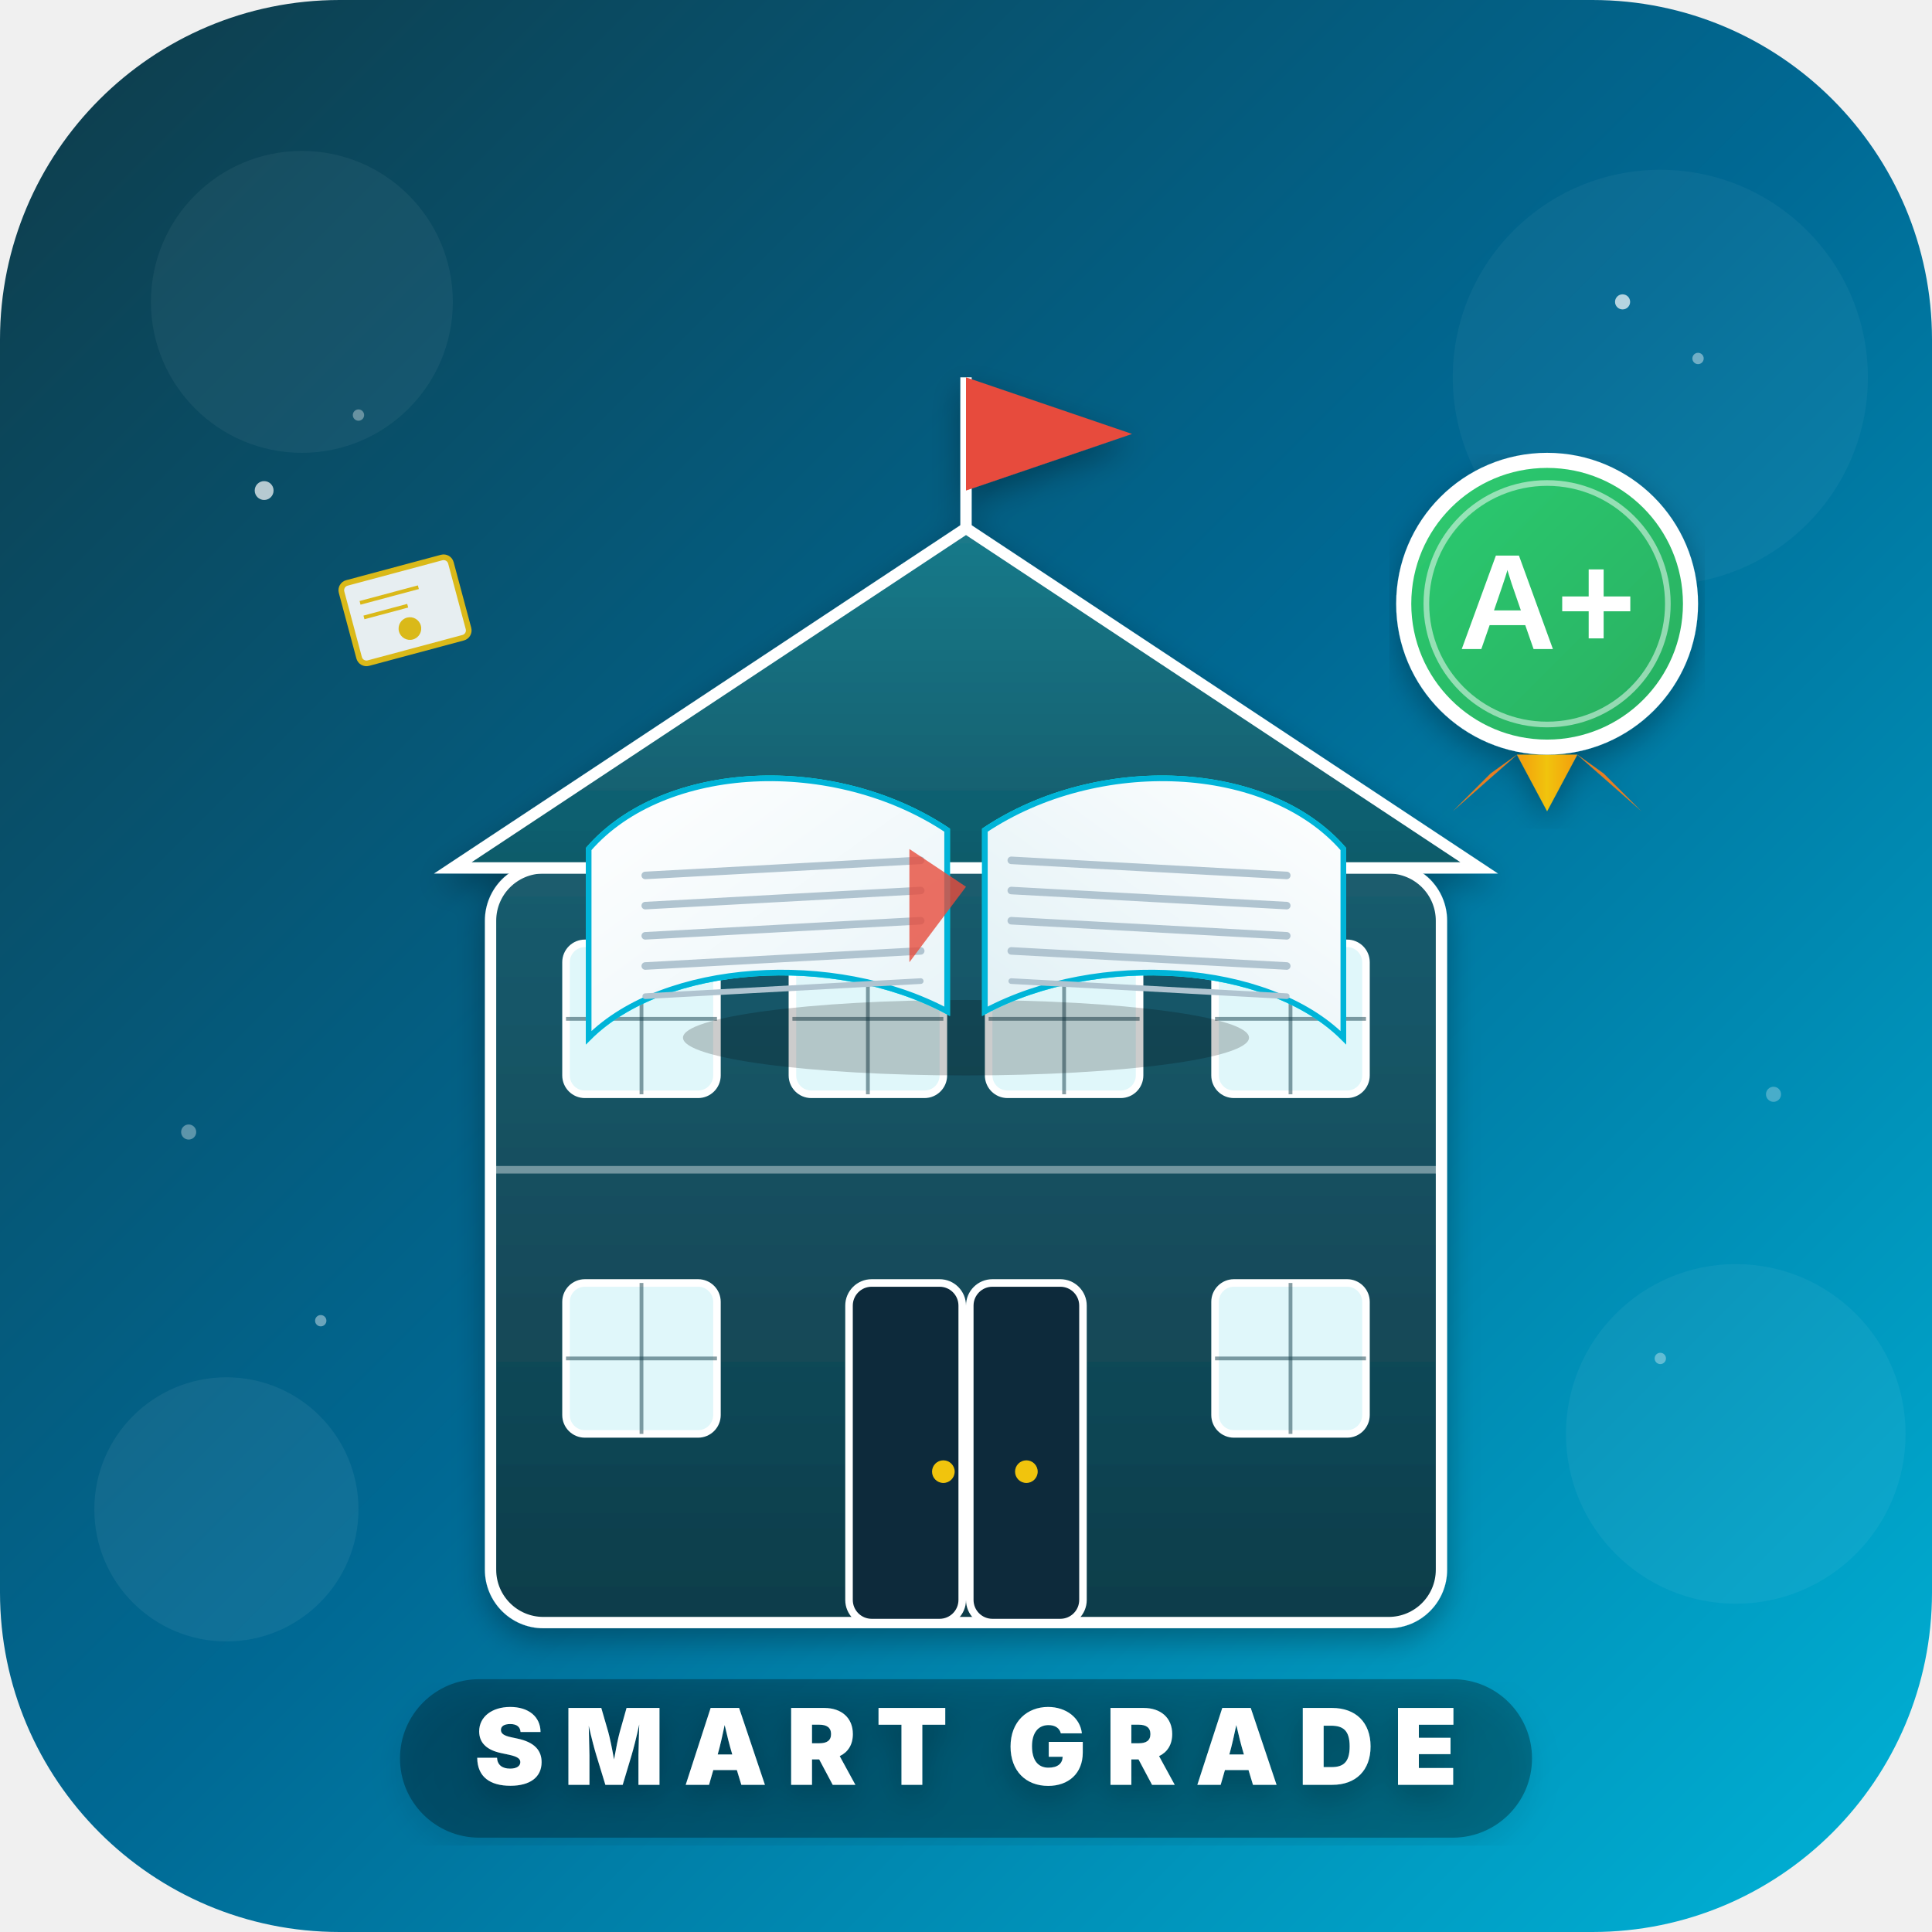
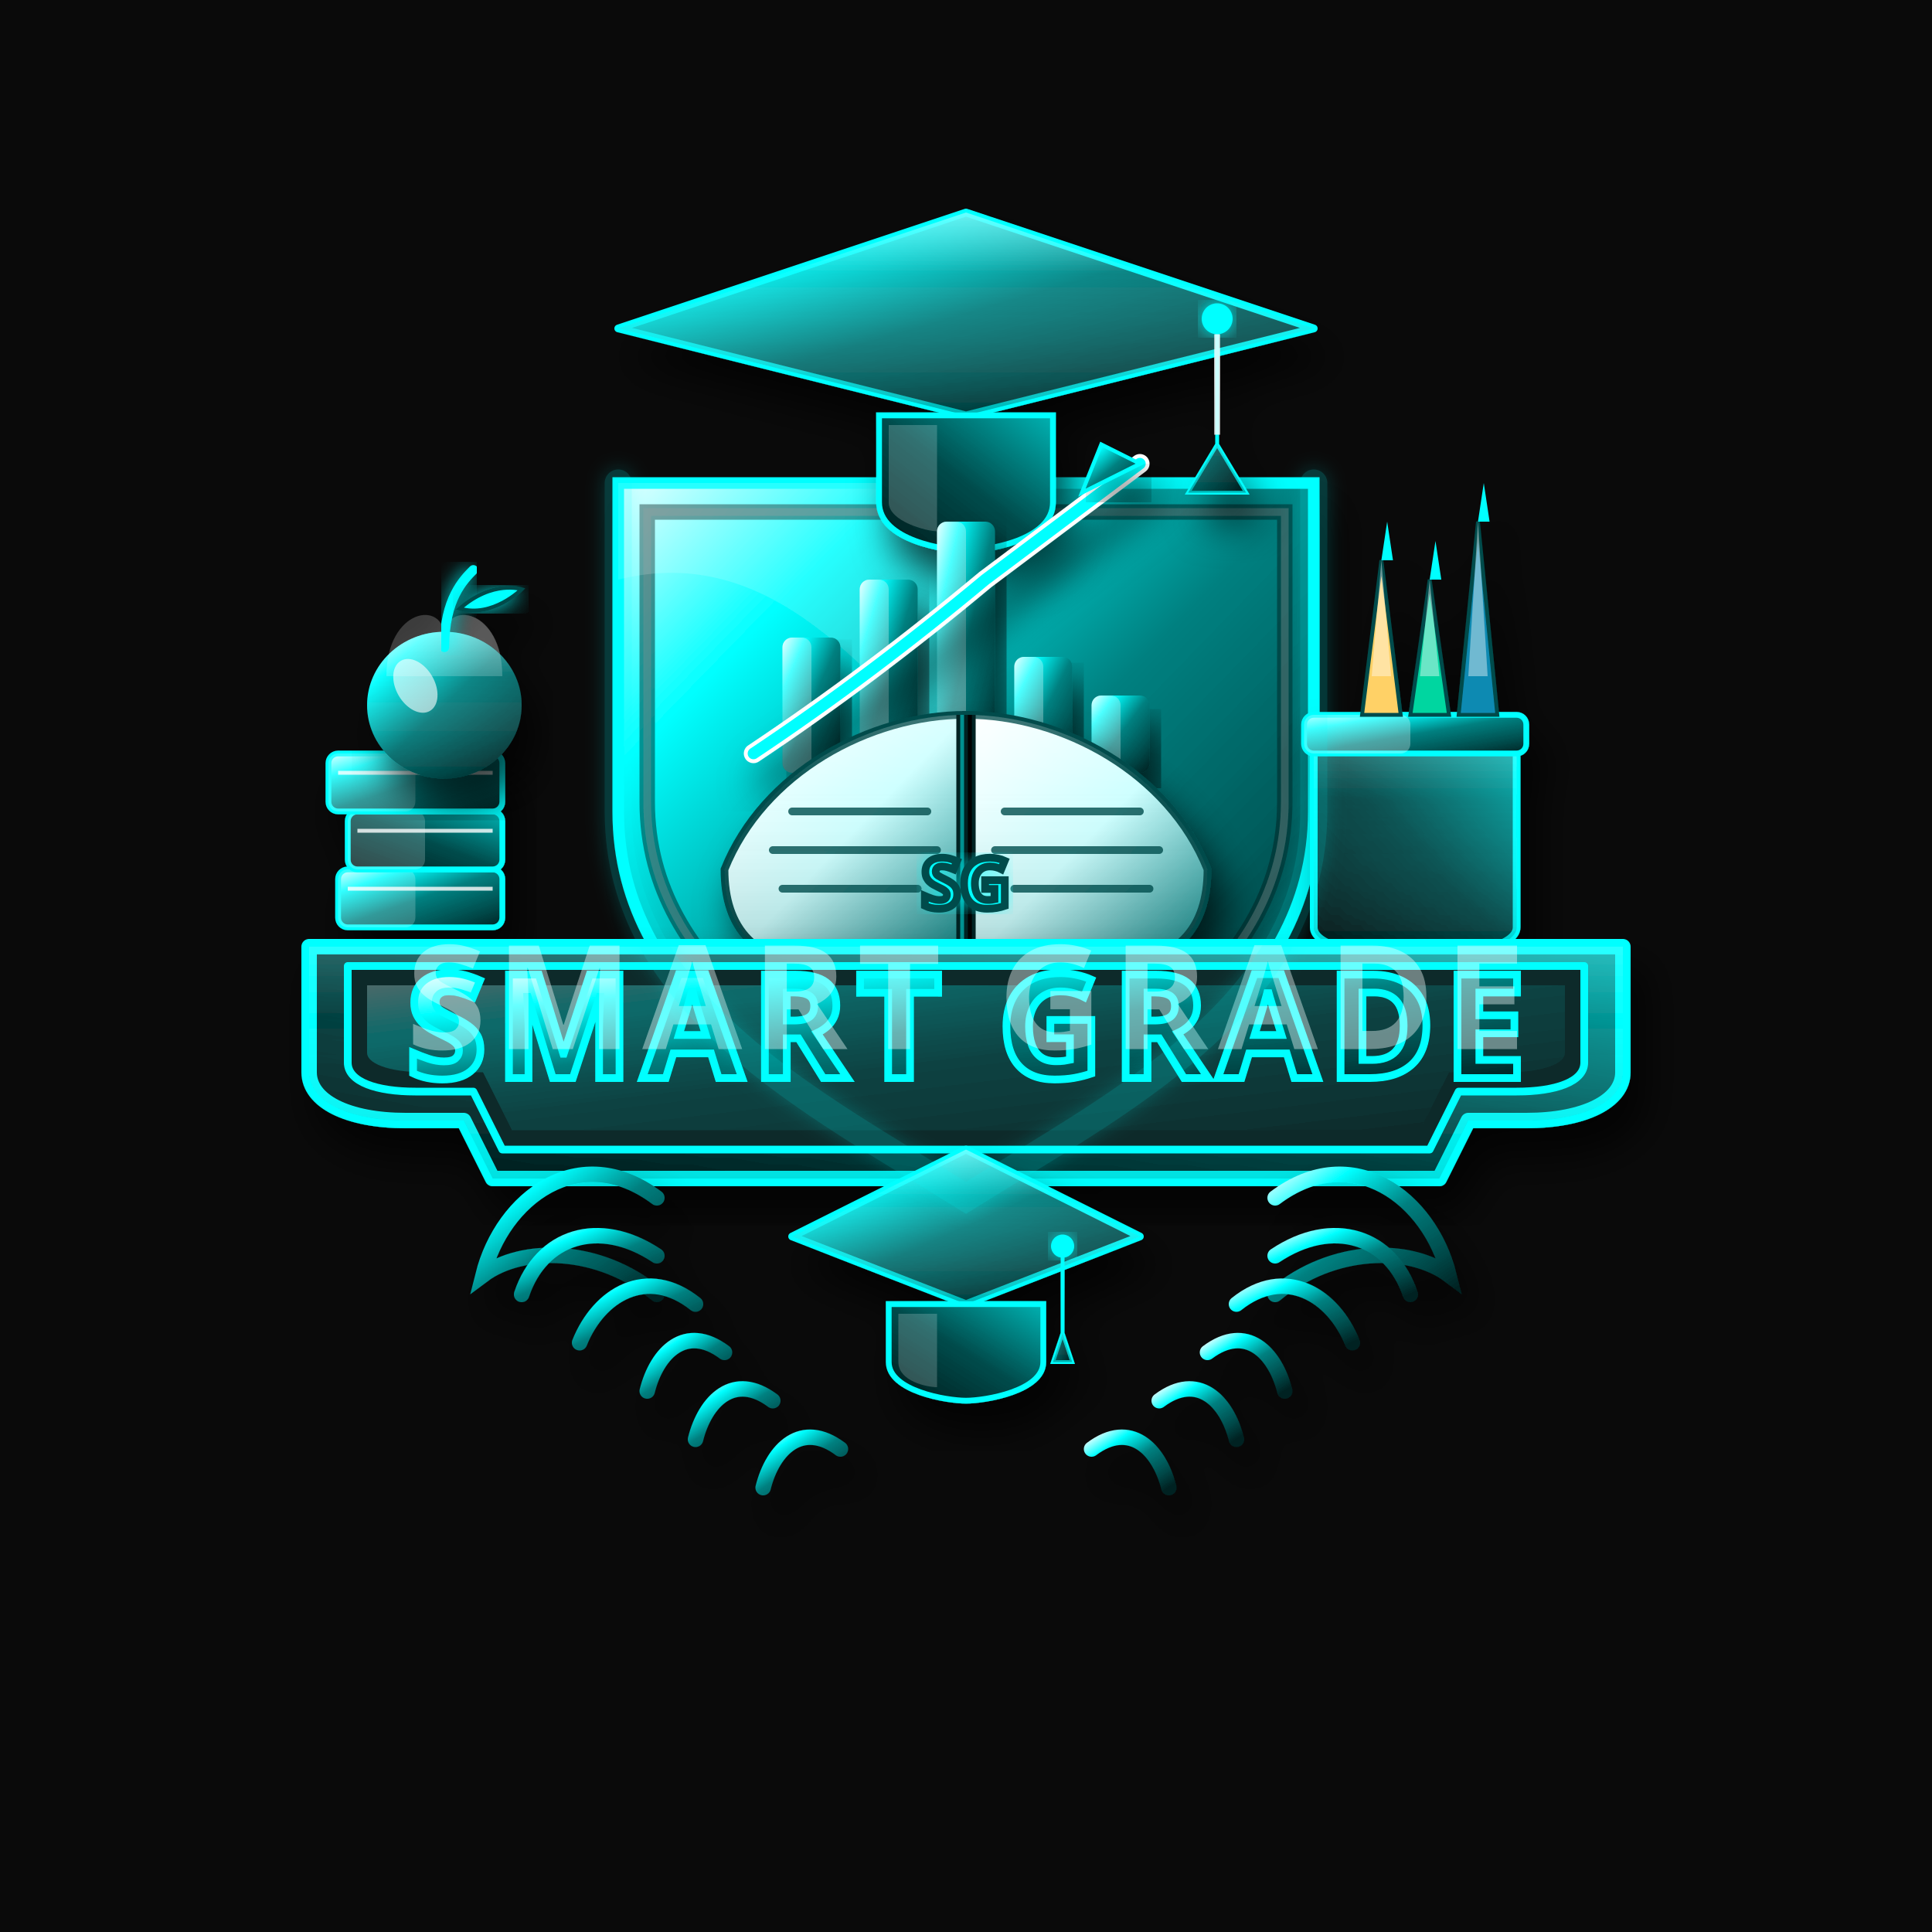
- <svg xmlns="http://www.w3.org/2000/svg" width="512" height="512" viewBox="0 0 512 512">
+ <svg xmlns="http://www.w3.org/2000/svg" viewBox="0 0 1000 1000" width="100%" height="100%">
  <defs>
-     <linearGradient id="bgGrad" x1="0%" y1="0%" x2="100%" y2="100%">
-       <stop offset="0%" style="stop-color:#0f3b48" />
-       <stop offset="50%" style="stop-color:#006994" />
-       <stop offset="100%" style="stop-color:#00b4d8" />
+     <linearGradient id="metalGrad" x1="0%" y1="0%" x2="100%" y2="100%">
+       <stop offset="0%" stop-color="#E0FFFF" />
+       <stop offset="20%" stop-color="#00FFFF" />
+       <stop offset="50%" stop-color="#008080" />
+       <stop offset="80%" stop-color="#004C4C" />
+       <stop offset="100%" stop-color="#002222" />
    </linearGradient>
-     <linearGradient id="buildingGrad" x1="0%" y1="0%" x2="0%" y2="100%">
-       <stop offset="0%" style="stop-color:#1a5c6e" />
-       <stop offset="100%" style="stop-color:#0d3d4a" />
+     <linearGradient id="glossGrad" x1="0%" y1="0%" x2="0%" y2="100%">
+       <stop offset="0%" stop-color="#FFFFFF" stop-opacity="0.8" />
+       <stop offset="30%" stop-color="#FFFFFF" stop-opacity="0.1" />
+       <stop offset="100%" stop-color="#000000" stop-opacity="0.6" />
    </linearGradient>
-     <linearGradient id="roofGrad" x1="0%" y1="0%" x2="0%" y2="100%">
-       <stop offset="0%" style="stop-color:#1a7a8a" />
-       <stop offset="100%" style="stop-color:#0f5a6a" />
+     <linearGradient id="darkMetal" x1="0%" y1="100%" x2="100%" y2="0%">
+       <stop offset="0%" stop-color="#001A1A" />
+       <stop offset="50%" stop-color="#004C4C" />
+       <stop offset="100%" stop-color="#00B3B3" />
    </linearGradient>
-     <linearGradient id="bookLeft" x1="0%" y1="0%" x2="100%" y2="100%">
-       <stop offset="0%" style="stop-color:#ffffff" />
-       <stop offset="100%" style="stop-color:#e8f4f8" />
+     <linearGradient id="bookGrad" x1="0%" y1="0%" x2="100%" y2="100%">
+       <stop offset="0%" stop-color="#FFFFFF" />
+       <stop offset="50%" stop-color="#CCFFFF" />
+       <stop offset="100%" stop-color="#008080" />
    </linearGradient>
-     <linearGradient id="bookRight" x1="100%" y1="0%" x2="0%" y2="100%">
-       <stop offset="0%" style="stop-color:#ffffff" />
-       <stop offset="100%" style="stop-color:#e0f0f5" />
-     </linearGradient>
-     <linearGradient id="badgeGrad" x1="0%" y1="0%" x2="100%" y2="100%">
-       <stop offset="0%" style="stop-color:#2ecc71" />
-       <stop offset="100%" style="stop-color:#27ae60" />
-     </linearGradient>
-     <linearGradient id="ribbonGrad" x1="0%" y1="0%" x2="100%" y2="0%">
-       <stop offset="0%" style="stop-color:#f39c12" />
-       <stop offset="50%" style="stop-color:#f1c40f" />
-       <stop offset="100%" style="stop-color:#f39c12" />
-     </linearGradient>
-     <filter id="shadow" x="-5%" y="-5%" width="110%" height="110%">
-       <feDropShadow dx="0" dy="3" stdDeviation="4" flood-color="#000000" flood-opacity="0.3" />
+     <filter id="shadow3D" x="-20%" y="-20%" width="140%" height="140%">
+       <feDropShadow dx="8" dy="15" stdDeviation="10" flood-color="#000000" flood-opacity="0.7" />
+     </filter>
+     <filter id="innerGlow">
+       <feGaussianBlur stdDeviation="3" result="blur" />
+       <feComposite in2="SourceAlpha" operator="arithmetic" k2="-1" k3="1" result="shadowDiff" />
+       <feFlood flood-color="#00FFFF" flood-opacity="0.8" />
+       <feComposite in2="shadowDiff" operator="in" />
+       <feComposite in2="SourceGraphic" operator="over" />
    </filter>
    <filter id="glow">
-       <feGaussianBlur stdDeviation="2" result="blur" />
+       <feGaussianBlur stdDeviation="5" result="coloredBlur" />
      <feMerge>
-         <feMergeNode in="blur" />
+         <feMergeNode in="coloredBlur" />
        <feMergeNode in="SourceGraphic" />
      </feMerge>
    </filter>
  </defs>
-   <rect width="512" height="512" rx="90" fill="url(#bgGrad)" />
-   <circle cx="80" cy="80" r="40" fill="#ffffff" opacity="0.05" />
-   <circle cx="440" cy="100" r="55" fill="#ffffff" opacity="0.04" />
-   <circle cx="60" cy="400" r="35" fill="#ffffff" opacity="0.06" />
-   <circle cx="460" cy="380" r="45" fill="#ffffff" opacity="0.05" />
-   <g filter="url(#shadow)">
-     <rect x="130" y="230" width="252" height="200" rx="14" fill="url(#buildingGrad)" stroke="#ffffff" stroke-width="3" />
-     <line x1="130" y1="310" x2="382" y2="310" stroke="#ffffff" stroke-width="2" opacity="0.4" />
-     <polygon points="120,230 256,140 392,230" fill="url(#roofGrad)" stroke="#ffffff" stroke-width="3" />
-     <line x1="256" y1="140" x2="256" y2="100" stroke="#ffffff" stroke-width="3" />
-     <polygon points="256,100 300,115 256,130" fill="#e74c3c" />
-     <rect x="225" y="340" width="30" height="90" rx="6" fill="#0a2a3a" stroke="#ffffff" stroke-width="2" />
-     <rect x="257" y="340" width="30" height="90" rx="6" fill="#0a2a3a" stroke="#ffffff" stroke-width="2" />
-     <circle cx="250" cy="390" r="3" fill="#f1c40f" />
-     <circle cx="272" cy="390" r="3" fill="#f1c40f" />
-     <rect x="150" y="250" width="40" height="40" rx="5" fill="#e0f7fa" stroke="#ffffff" stroke-width="2" />
-     <rect x="210" y="250" width="40" height="40" rx="5" fill="#e0f7fa" stroke="#ffffff" stroke-width="2" />
-     <rect x="262" y="250" width="40" height="40" rx="5" fill="#e0f7fa" stroke="#ffffff" stroke-width="2" />
-     <rect x="322" y="250" width="40" height="40" rx="5" fill="#e0f7fa" stroke="#ffffff" stroke-width="2" />
-     <line x1="170" y1="250" x2="170" y2="290" stroke="#0f3b48" stroke-width="1" opacity="0.5" />
-     <line x1="150" y1="270" x2="190" y2="270" stroke="#0f3b48" stroke-width="1" opacity="0.5" />
-     <line x1="230" y1="250" x2="230" y2="290" stroke="#0f3b48" stroke-width="1" opacity="0.5" />
-     <line x1="210" y1="270" x2="250" y2="270" stroke="#0f3b48" stroke-width="1" opacity="0.5" />
-     <line x1="282" y1="250" x2="282" y2="290" stroke="#0f3b48" stroke-width="1" opacity="0.5" />
-     <line x1="262" y1="270" x2="302" y2="270" stroke="#0f3b48" stroke-width="1" opacity="0.5" />
-     <line x1="342" y1="250" x2="342" y2="290" stroke="#0f3b48" stroke-width="1" opacity="0.5" />
-     <line x1="322" y1="270" x2="362" y2="270" stroke="#0f3b48" stroke-width="1" opacity="0.5" />
-     <rect x="150" y="340" width="40" height="40" rx="5" fill="#e0f7fa" stroke="#ffffff" stroke-width="2" />
-     <rect x="322" y="340" width="40" height="40" rx="5" fill="#e0f7fa" stroke="#ffffff" stroke-width="2" />
-     <line x1="170" y1="340" x2="170" y2="380" stroke="#0f3b48" stroke-width="1" opacity="0.5" />
-     <line x1="150" y1="360" x2="190" y2="360" stroke="#0f3b48" stroke-width="1" opacity="0.5" />
-     <line x1="342" y1="340" x2="342" y2="380" stroke="#0f3b48" stroke-width="1" opacity="0.5" />
-     <line x1="322" y1="360" x2="362" y2="360" stroke="#0f3b48" stroke-width="1" opacity="0.5" />
+   <rect width="1000" height="1000" fill="#0A0A0A" />
+   <g filter="url(#shadow3D)">
+     <path d="M 320 250 L 320 420 C 320 520 420 570 500 620 C 580 570 680 520 680 420 L 680 250 Z" fill="url(#metalGrad)" stroke="#00FFFF" stroke-width="6" />
+     <path d="M 335 265 L 335 415 C 335 505 425 550 500 595 C 575 550 665 505 665 415 L 665 265 Z" fill="none" stroke="#FFFFFF" stroke-width="4" opacity="0.4" />
+     <path d="M 335 265 L 335 415 C 335 505 425 550 500 595 C 575 550 665 505 665 415 L 665 265 Z" fill="none" stroke="#002222" stroke-width="8" opacity="0.5" />
+     <path d="M 320 250 L 320 300 C 400 280 450 350 500 400 L 500 250 Z" fill="#FFFFFF" opacity="0.15" />
  </g>
-   <g transform="translate(256, 220)">
-     <ellipse cx="0" cy="55" rx="75" ry="10" fill="#000000" opacity="0.2" />
-     <path d="M-5,0 C-35,-20 -80,-18 -100,5 L-100,55 C-80,35 -35,32 -5,48 Z" fill="#d5e8f0" stroke="#00ffff" stroke-width="1.5" />
-     <path d="M5,0 C35,-20 80,-18 100,5 L100,55 C80,35 35,32 5,48 Z" fill="#d5e8f0" stroke="#00ffff" stroke-width="1.5" />
-     <path d="M-5,0 C-35,-20 -80,-18 -100,5 L-100,55 C-80,35 -35,32 -5,48 Z" fill="url(#bookLeft)" stroke="#00b4d8" stroke-width="1.5" />
-     <path d="M5,0 C35,-20 80,-18 100,5 L100,55 C80,35 35,32 5,48 Z" fill="url(#bookRight)" stroke="#00b4d8" stroke-width="1.5" />
-     <line x1="-85" y1="12" x2="-12" y2="8" stroke="#b0c4d0" stroke-width="2" stroke-linecap="round" />
-     <line x1="-85" y1="20" x2="-12" y2="16" stroke="#b0c4d0" stroke-width="2" stroke-linecap="round" />
-     <line x1="-85" y1="28" x2="-12" y2="24" stroke="#b0c4d0" stroke-width="2" stroke-linecap="round" />
-     <line x1="-85" y1="36" x2="-12" y2="32" stroke="#b0c4d0" stroke-width="2" stroke-linecap="round" />
-     <line x1="-85" y1="44" x2="-12" y2="40" stroke="#b0c4d0" stroke-width="1.5" stroke-linecap="round" />
-     <line x1="12" y1="8" x2="85" y2="12" stroke="#b0c4d0" stroke-width="2" stroke-linecap="round" />
-     <line x1="12" y1="16" x2="85" y2="20" stroke="#b0c4d0" stroke-width="2" stroke-linecap="round" />
-     <line x1="12" y1="24" x2="85" y2="28" stroke="#b0c4d0" stroke-width="2" stroke-linecap="round" />
-     <line x1="12" y1="32" x2="85" y2="36" stroke="#b0c4d0" stroke-width="2" stroke-linecap="round" />
-     <line x1="12" y1="40" x2="85" y2="44" stroke="#b0c4d0" stroke-width="1.5" stroke-linecap="round" />
-     <line x1="0" y1="-3" x2="0" y2="48" stroke="#00ffff" stroke-width="3" filter="url(#glow)" />
-     <polygon points="0,15 -15,5 -15,35" fill="#e74c3c" opacity="0.8" />
+   <g filter="url(#shadow3D)">
+     <path d="M 320 170 L 500 110 L 680 170 L 500 215 Z" fill="url(#metalGrad)" stroke="#00FFFF" stroke-width="4" stroke-linejoin="round" />
+     <path d="M 320 170 L 500 110 L 680 170 L 500 215 Z" fill="url(#glossGrad)" opacity="0.5" />
+     <path d="M 455 215 L 455 260 C 455 280 490 285 500 285 C 510 285 545 280 545 260 L 545 215 Z" fill="url(#darkMetal)" stroke="#00FFFF" stroke-width="3" />
+     <path d="M 460 220 L 460 260 C 460 270 480 275 485 275 L 485 220 Z" fill="#FFFFFF" opacity="0.2" />
+     <circle cx="630" cy="165" r="8" fill="#00FFFF" filter="url(#glow)" />
+     <path d="M 630 165 L 630 230 L 615 255 L 645 255 L 630 230" fill="url(#metalGrad)" stroke="#00FFFF" stroke-width="2" />
+     <path d="M 630 165 L 630 230 L 615 255 L 645 255 L 630 230" fill="url(#glossGrad)" opacity="0.5" />
+     <line x1="630" y1="173" x2="630" y2="225" stroke="#FFFFFF" stroke-width="3" opacity="0.8" />
  </g>
-   <g transform="translate(410, 160)" filter="url(#shadow)">
-     <polygon points="-8,40 0,55 8,40" fill="url(#ribbonGrad)" />
-     <polygon points="-8,40 -25,55 -15,45" fill="#e67e22" />
-     <polygon points="8,40 25,55 15,45" fill="#e67e22" />
-     <circle cx="0" cy="0" r="38" fill="url(#badgeGrad)" stroke="#ffffff" stroke-width="4" />
-     <circle cx="0" cy="0" r="32" fill="none" stroke="#ffffff" stroke-width="1.5" opacity="0.5" />
-     <text x="0" y="12" font-family="'Arial Black', Arial, sans-serif" font-size="36" font-weight="900" fill="#ffffff" text-anchor="middle">A+</text>
+   <g>
+     <rect x="405" y="330" width="30" height="70" rx="5" fill="url(#metalGrad)" filter="url(#shadow3D)" />
+     <rect x="405" y="330" width="15" height="70" rx="5" fill="#FFFFFF" opacity="0.3" />
+     <rect x="445" y="300" width="30" height="100" rx="5" fill="url(#metalGrad)" filter="url(#shadow3D)" />
+     <rect x="445" y="300" width="15" height="100" rx="5" fill="#FFFFFF" opacity="0.3" />
+     <rect x="485" y="270" width="30" height="130" rx="5" fill="url(#metalGrad)" filter="url(#shadow3D)" />
+     <rect x="485" y="270" width="15" height="130" rx="5" fill="#FFFFFF" opacity="0.3" />
+     <rect x="525" y="340" width="30" height="60" rx="5" fill="url(#metalGrad)" filter="url(#shadow3D)" />
+     <rect x="525" y="340" width="15" height="60" rx="5" fill="#FFFFFF" opacity="0.3" />
+     <rect x="565" y="360" width="30" height="40" rx="5" fill="url(#metalGrad)" filter="url(#shadow3D)" />
+     <rect x="565" y="360" width="15" height="40" rx="5" fill="#FFFFFF" opacity="0.3" />
+     <path d="M 390 390 Q 450 350 510 300 L 590 240" fill="none" stroke="#FFFFFF" stroke-width="10" stroke-linecap="round" filter="url(#shadow3D)" />
+     <path d="M 390 390 Q 450 350 510 300 L 590 240" fill="none" stroke="#00FFFF" stroke-width="6" stroke-linecap="round" />
+     <polygon points="590,240 560,255 570,230" fill="url(#metalGrad)" stroke="#00FFFF" stroke-width="2" filter="url(#shadow3D)" />
  </g>
-   <g filter="url(#shadow)">
-     <rect x="106" y="445" width="300" height="42" rx="21" fill="#000000" opacity="0.3" />
-     <text x="256" y="473" font-family="'Arial Black', 'Inter', Arial, sans-serif" font-size="28" font-weight="900" fill="#ffffff" text-anchor="middle" letter-spacing="5">SMART GRADE</text>
+   <g filter="url(#shadow3D)">
+     <ellipse cx="500" cy="495" rx="120" ry="25" fill="#000000" opacity="0.6" />
+     <path d="M 500 370 C 450 370 395 400 375 450 C 375 480 390 500 430 500 L 500 500 Z" fill="url(#bookGrad)" stroke="#004C4C" stroke-width="4" />
+     <path d="M 500 370 C 450 370 395 400 375 450 C 375 480 390 500 430 500 L 500 500 Z" fill="url(#glossGrad)" opacity="0.3" />
+     <path d="M 500 370 C 550 370 605 400 625 450 C 625 480 610 500 570 500 L 500 500 Z" fill="url(#bookGrad)" stroke="#004C4C" stroke-width="4" />
+     <path d="M 500 370 C 550 370 605 400 625 450 C 625 480 610 500 570 500 L 500 500 Z" fill="url(#glossGrad)" opacity="0.3" />
+     <path d="M 495 370 L 495 500 L 505 500 L 505 370 Z" fill="#002222" />
+     <line x1="498" y1="370" x2="498" y2="500" stroke="#00FFFF" stroke-width="2" opacity="0.5" />
+     <line x1="502" y1="370" x2="502" y2="500" stroke="#000000" stroke-width="2" />
+     <g opacity="0.8" stroke="#004C4C" stroke-width="4" stroke-linecap="round">
+       <line x1="410" y1="420" x2="480" y2="420" />
+       <line x1="400" y1="440" x2="485" y2="440" />
+       <line x1="405" y1="460" x2="475" y2="460" />
+       <line x1="520" y1="420" x2="590" y2="420" />
+       <line x1="515" y1="440" x2="600" y2="440" />
+       <line x1="525" y1="460" x2="595" y2="460" />
+     </g>
+     <text x="500" y="470" font-family="Arial Black, Impact, sans-serif" font-size="36" font-weight="900" fill="#00FFFF" text-anchor="middle" filter="url(#glow)">SG</text>
+     <text x="500" y="470" font-family="Arial Black, Impact, sans-serif" font-size="36" font-weight="900" fill="none" stroke="#004C4C" stroke-width="4" text-anchor="middle">SG</text>
  </g>
-   <g opacity="0.7">
-     <circle cx="70" cy="130" r="2.5" fill="#ffffff" />
-     <circle cx="95" cy="110" r="1.5" fill="#ffffff" opacity="0.5" />
-     <circle cx="430" cy="80" r="2" fill="#ffffff" />
-     <circle cx="450" cy="95" r="1.5" fill="#ffffff" opacity="0.6" />
-     <circle cx="50" cy="300" r="2" fill="#ffffff" opacity="0.5" />
-     <circle cx="470" cy="290" r="2" fill="#ffffff" opacity="0.4" />
-     <circle cx="85" cy="350" r="1.5" fill="#ffffff" opacity="0.6" />
-     <circle cx="440" cy="360" r="1.5" fill="#ffffff" opacity="0.5" />
+   <g filter="url(#shadow3D)">
+     <rect x="175" y="450" width="85" height="30" rx="5" fill="url(#metalGrad)" stroke="#00FFFF" stroke-width="3" />
+     <rect x="175" y="450" width="40" height="30" rx="5" fill="#FFFFFF" opacity="0.2" />
+     <line x1="180" y1="460" x2="255" y2="460" stroke="#FFFFFF" stroke-width="2" opacity="0.8" />
+     <rect x="180" y="420" width="80" height="30" rx="5" fill="url(#darkMetal)" stroke="#00FFFF" stroke-width="3" />
+     <rect x="180" y="420" width="40" height="30" rx="5" fill="#FFFFFF" opacity="0.2" />
+     <line x1="185" y1="430" x2="255" y2="430" stroke="#FFFFFF" stroke-width="2" opacity="0.8" />
+     <rect x="170" y="390" width="90" height="30" rx="5" fill="url(#metalGrad)" stroke="#00FFFF" stroke-width="3" />
+     <rect x="170" y="390" width="45" height="30" rx="5" fill="#FFFFFF" opacity="0.2" />
+     <line x1="175" y1="400" x2="255" y2="400" stroke="#FFFFFF" stroke-width="2" opacity="0.8" />
  </g>
-   <g transform="translate(90, 155)" opacity="0.9">
-     <rect x="0" y="0" width="30" height="22" rx="2" fill="#ffffff" stroke="#f1c40f" stroke-width="1.5" transform="rotate(-15)" />
-     <line x1="4" y1="6" x2="20" y2="6" stroke="#f1c40f" stroke-width="1" transform="rotate(-15)" />
-     <line x1="4" y1="10" x2="16" y2="10" stroke="#f1c40f" stroke-width="1" transform="rotate(-15)" />
-     <circle cx="15" cy="16" r="3" fill="#f1c40f" transform="rotate(-15)" />
+   <g filter="url(#shadow3D)">
+     <ellipse cx="230" cy="365" rx="40" ry="38" fill="url(#metalGrad)" />
+     <ellipse cx="230" cy="365" rx="40" ry="38" fill="url(#glossGrad)" opacity="0.4" />
+     <path d="M 200 350 C 200 315 230 310 230 330 C 230 310 260 315 260 350" fill="#FFFFFF" opacity="0.2" />
+     <path d="M 230 335 C 230 310 240 300 245 295" fill="none" stroke="#00FFFF" stroke-width="5" stroke-linecap="round" filter="url(#glow)" />
+     <path d="M 238 315 C 255 300 270 305 270 305 C 270 305 255 320 238 315 Z" fill="#00FFFF" stroke="#004C4C" stroke-width="2" filter="url(#glow)" />
+     <ellipse cx="215" cy="355" rx="10" ry="15" fill="#FFFFFF" opacity="0.6" transform="rotate(-30 215 355)" />
+   </g>
+   <g filter="url(#shadow3D)">
+     <path d="M 680 380 L 680 480 C 680 500 785 500 785 480 L 785 380 Z" fill="url(#darkMetal)" stroke="#00FFFF" stroke-width="4" />
+     <path d="M 680 380 L 680 480 C 680 500 785 500 785 480 L 785 380 Z" fill="url(#glossGrad)" opacity="0.3" />
+     <rect x="675" y="370" width="115" height="20" rx="5" fill="url(#metalGrad)" stroke="#00FFFF" stroke-width="3" />
+     <rect x="675" y="370" width="55" height="20" rx="5" fill="#FFFFFF" opacity="0.3" />
+     <polygon points="705,370 715,290 725,370" fill="#FFD166" stroke="#004C4C" stroke-width="2" />
+     <polygon points="715,290 718,270 721,290" fill="#00FFFF" />
+     <polygon points="710,350 720,350 715,290" fill="#FFFFFF" opacity="0.4" />
+     <polygon points="730,370 740,300 750,370" fill="#06D6A0" stroke="#004C4C" stroke-width="2" />
+     <polygon points="740,300 743,280 746,300" fill="#00FFFF" />
+     <polygon points="735,350 745,350 740,300" fill="#FFFFFF" opacity="0.4" />
+     <polygon points="755,370 765,270 775,370" fill="#118AB2" stroke="#004C4C" stroke-width="2" />
+     <polygon points="765,270 768,250 771,270" fill="#00FFFF" />
+     <polygon points="760,350 770,350 765,270" fill="#FFFFFF" opacity="0.4" />
+   </g>
+   <g filter="url(#shadow3D)">
+     <path d="M 160 490 L 160 555 C 160 570 180 580 210 580 L 240 580 L 255 610 L 745 610 L 760 580 L 790 580 C 820 580 840 570 840 555 L 840 490 Z" fill="url(#darkMetal)" stroke="#00FFFF" stroke-width="8" stroke-linejoin="round" />
+     <path d="M 160 490 L 160 555 C 160 570 180 580 210 580 L 240 580 L 255 610 L 745 610 L 760 580 L 790 580 C 820 580 840 570 840 555 L 840 490 Z" fill="url(#glossGrad)" opacity="0.2" />
+     <path d="M 180 500 L 180 550 C 180 560 195 565 215 565 L 245 565 L 260 595 L 740 595 L 755 565 L 785 565 C 805 565 820 560 820 550 L 820 500 Z" fill="#0A2A2A" stroke="#00FFFF" stroke-width="4" stroke-linejoin="round" />
+     <path d="M 190 510 L 190 545 C 190 550 200 555 220 555 L 250 555 L 265 585 L 735 585 L 750 555 L 780 555 C 800 555 810 550 810 545 L 810 510 Z" fill="url(#metalGrad)" opacity="0.3" />
+     <text x="500" y="560" font-family="Arial Black, Impact, sans-serif" font-size="75" font-weight="900" fill="#001A1A" text-anchor="middle" letter-spacing="5">SMART GRADE</text>
+     <text x="500" y="558" font-family="Arial Black, Impact, sans-serif" font-size="75" font-weight="900" fill="url(#metalGrad)" text-anchor="middle" letter-spacing="5">SMART GRADE</text>
+     <text x="500" y="558" font-family="Arial Black, Impact, sans-serif" font-size="75" font-weight="900" fill="none" stroke="#00FFFF" stroke-width="4" text-anchor="middle" letter-spacing="5">SMART GRADE</text>
+     <text x="500" y="558" font-family="Arial Black, Impact, sans-serif" font-size="75" font-weight="900" fill="#FFFFFF" opacity="0.4" text-anchor="middle" letter-spacing="5" transform="translate(0, -15)">SMART GRADE</text>
+   </g>
+   <g filter="url(#shadow3D)">
+     <path d="M 410 640 L 500 595 L 590 640 L 500 675 Z" fill="url(#metalGrad)" stroke="#00FFFF" stroke-width="4" stroke-linejoin="round" />
+     <path d="M 410 640 L 500 595 L 590 640 L 500 675 Z" fill="url(#glossGrad)" opacity="0.5" />
+     <path d="M 460 675 L 460 705 C 460 720 490 725 500 725 C 510 725 540 720 540 705 L 540 675 Z" fill="url(#darkMetal)" stroke="#00FFFF" stroke-width="3" />
+     <path d="M 465 680 L 465 705 C 465 715 480 718 485 718 L 485 680 Z" fill="#FFFFFF" opacity="0.2" />
+     <circle cx="550" cy="645" r="6" fill="#00FFFF" filter="url(#glow)" />
+     <path d="M 550 645 L 550 690 L 545 705 L 555 705 L 550 690" fill="url(#metalGrad)" stroke="#00FFFF" stroke-width="2" />
+     <path d="M 550 645 L 550 690 L 545 705 L 555 705 L 550 690" fill="url(#glossGrad)" opacity="0.5" />
+   </g>
+   <g filter="url(#shadow3D)">
+     <path d="M 340 620 C 300 590 260 620 250 660 C 270 645 310 645 340 670" fill="none" stroke="url(#metalGrad)" stroke-width="8" stroke-linecap="round" />
+     <path d="M 340 650 C 310 630 280 640 270 670" fill="none" stroke="url(#metalGrad)" stroke-width="8" stroke-linecap="round" />
+     <path d="M 360 675 C 335 655 310 670 300 695" fill="none" stroke="url(#metalGrad)" stroke-width="8" stroke-linecap="round" />
+     <path d="M 375 700 C 355 685 340 700 335 720" fill="none" stroke="url(#metalGrad)" stroke-width="8" stroke-linecap="round" />
+     <path d="M 400 725 C 380 710 365 725 360 745" fill="none" stroke="url(#metalGrad)" stroke-width="8" stroke-linecap="round" />
+     <path d="M 435 750 C 415 735 400 750 395 770" fill="none" stroke="url(#metalGrad)" stroke-width="8" stroke-linecap="round" />
+     <path d="M 660 620 C 700 590 740 620 750 660 C 730 645 690 645 660 670" fill="none" stroke="url(#metalGrad)" stroke-width="8" stroke-linecap="round" />
+     <path d="M 660 650 C 690 630 720 640 730 670" fill="none" stroke="url(#metalGrad)" stroke-width="8" stroke-linecap="round" />
+     <path d="M 640 675 C 665 655 690 670 700 695" fill="none" stroke="url(#metalGrad)" stroke-width="8" stroke-linecap="round" />
+     <path d="M 625 700 C 645 685 660 700 665 720" fill="none" stroke="url(#metalGrad)" stroke-width="8" stroke-linecap="round" />
+     <path d="M 600 725 C 620 710 635 725 640 745" fill="none" stroke="url(#metalGrad)" stroke-width="8" stroke-linecap="round" />
+     <path d="M 565 750 C 585 735 600 750 605 770" fill="none" stroke="url(#metalGrad)" stroke-width="8" stroke-linecap="round" />
+   </g>
+   <g>
+     <path d="M 320 250 L 320 420 C 320 520 420 570 500 620 C 580 570 680 520 680 420 L 680 250" fill="none" stroke="#00FFFF" stroke-width="14" stroke-linecap="round" opacity="0.2" filter="url(#glow)" />
  </g>
</svg>
